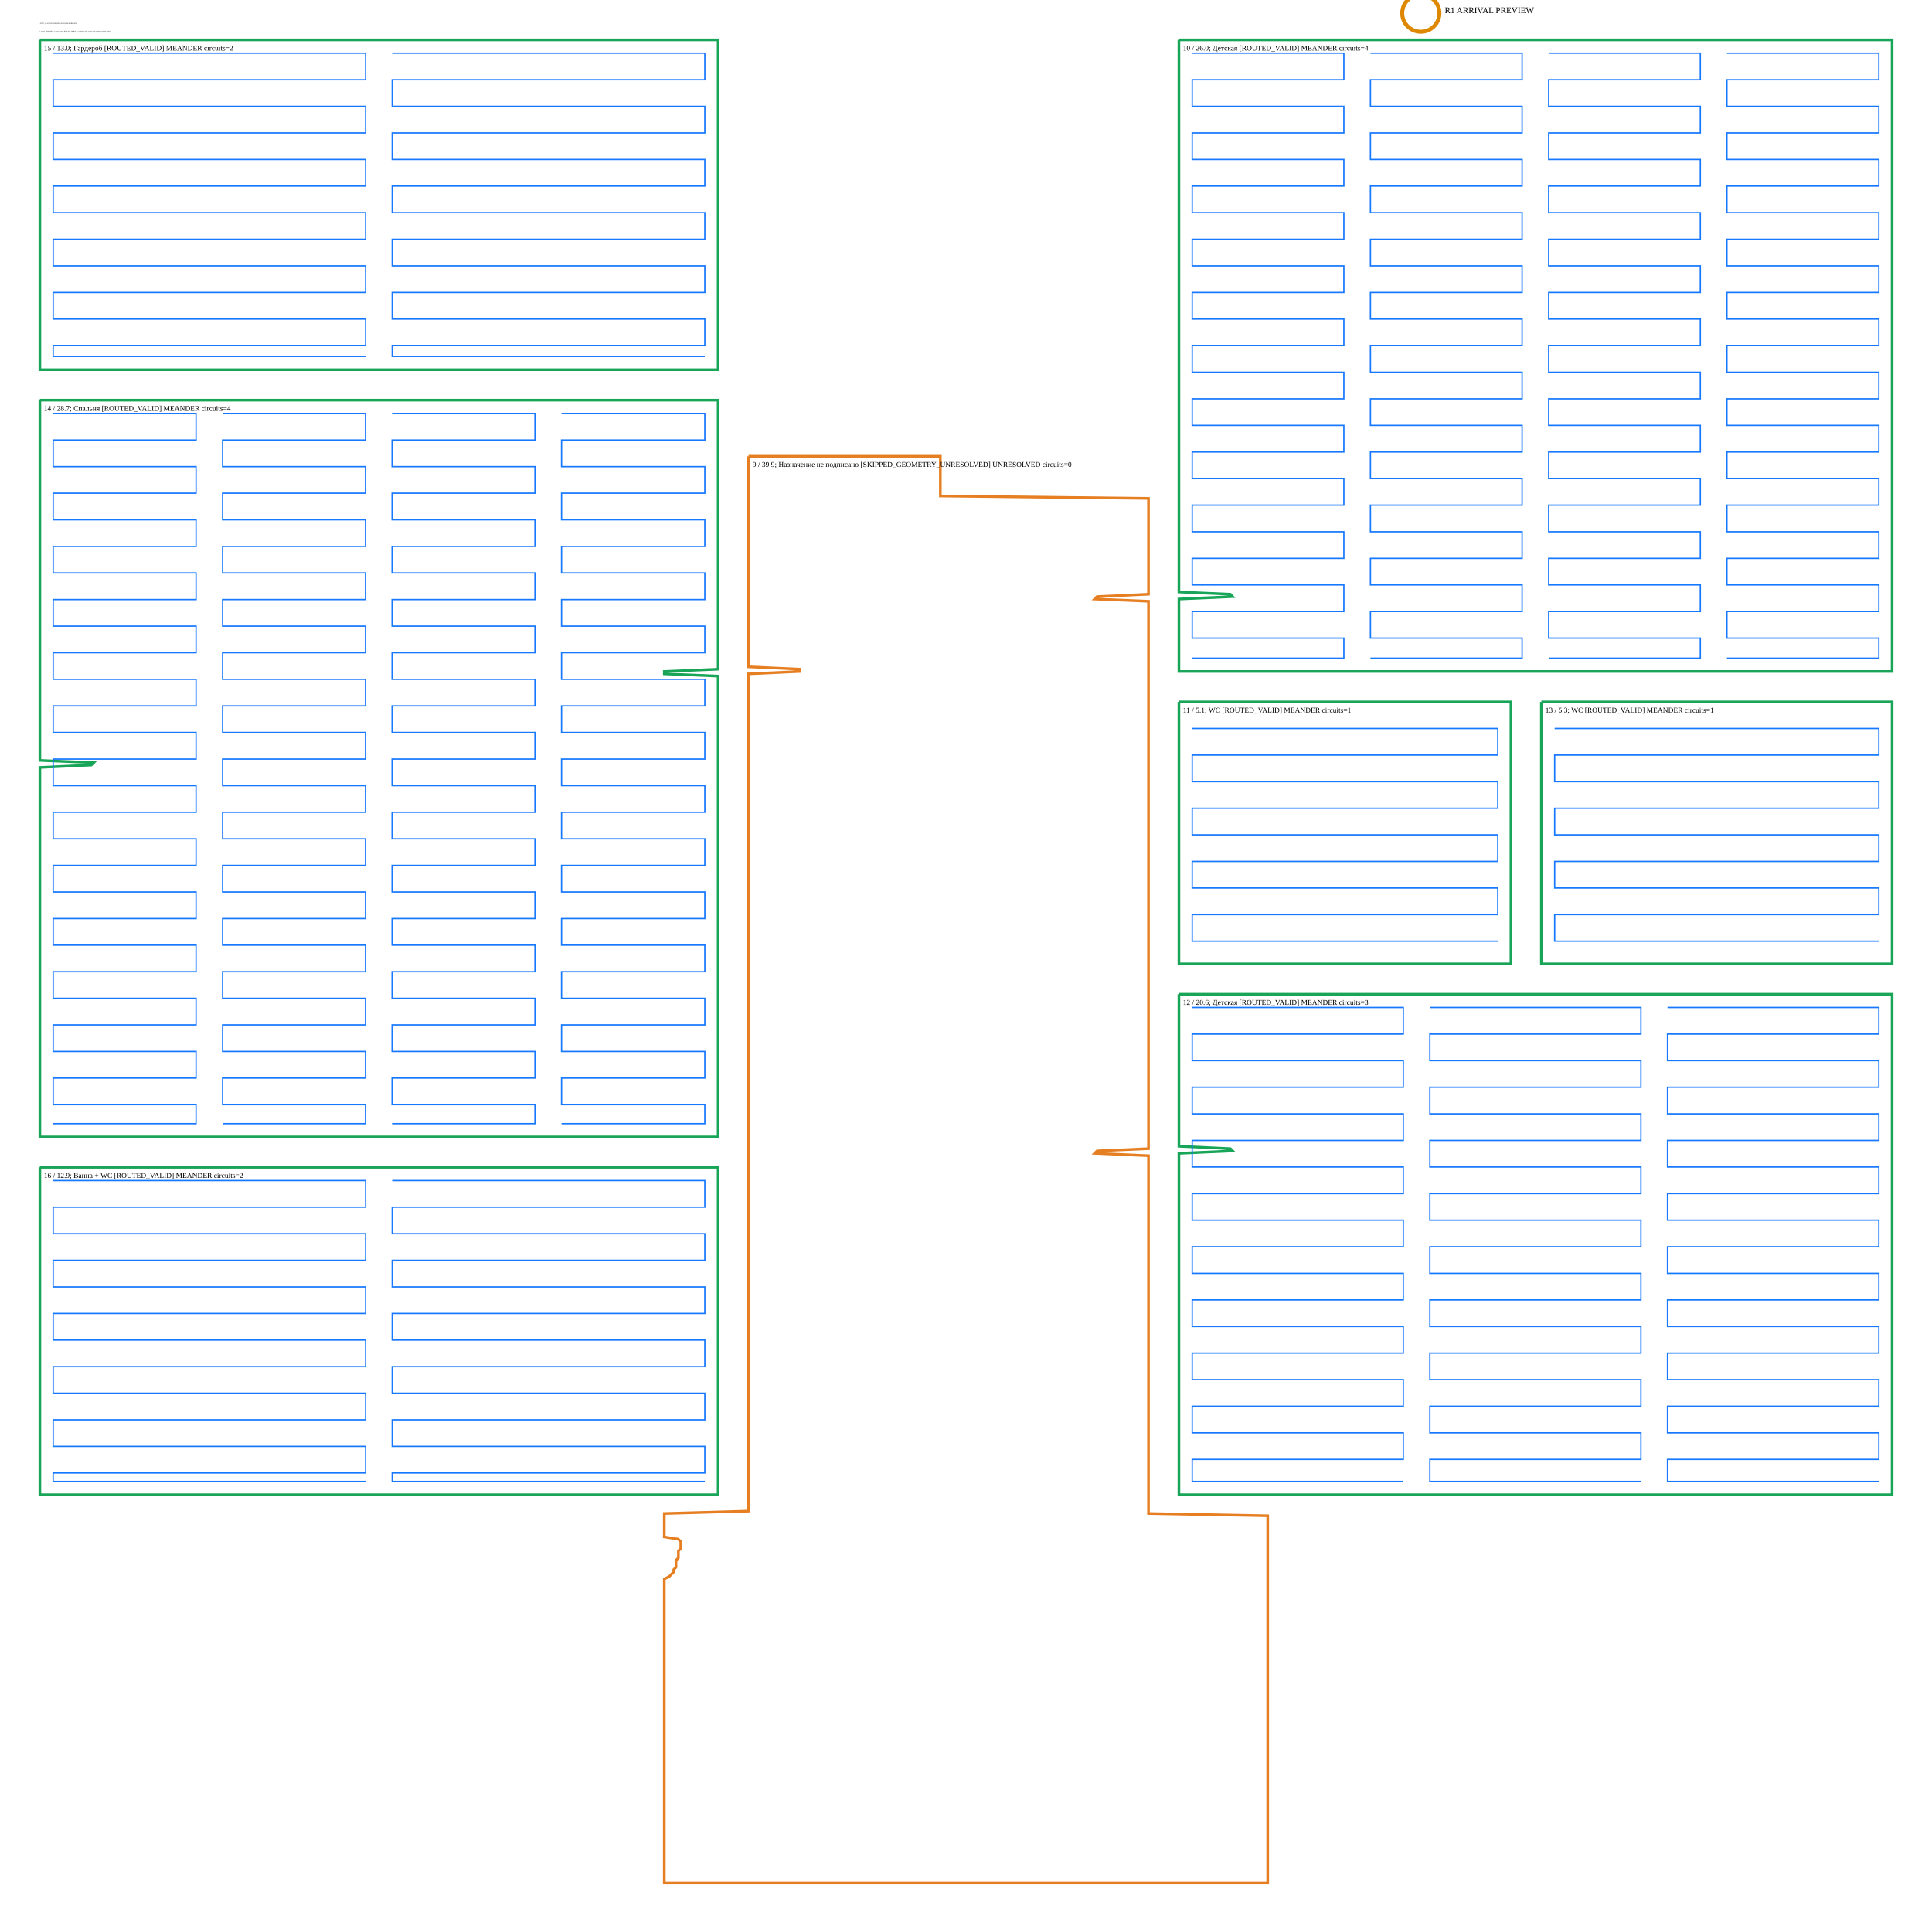
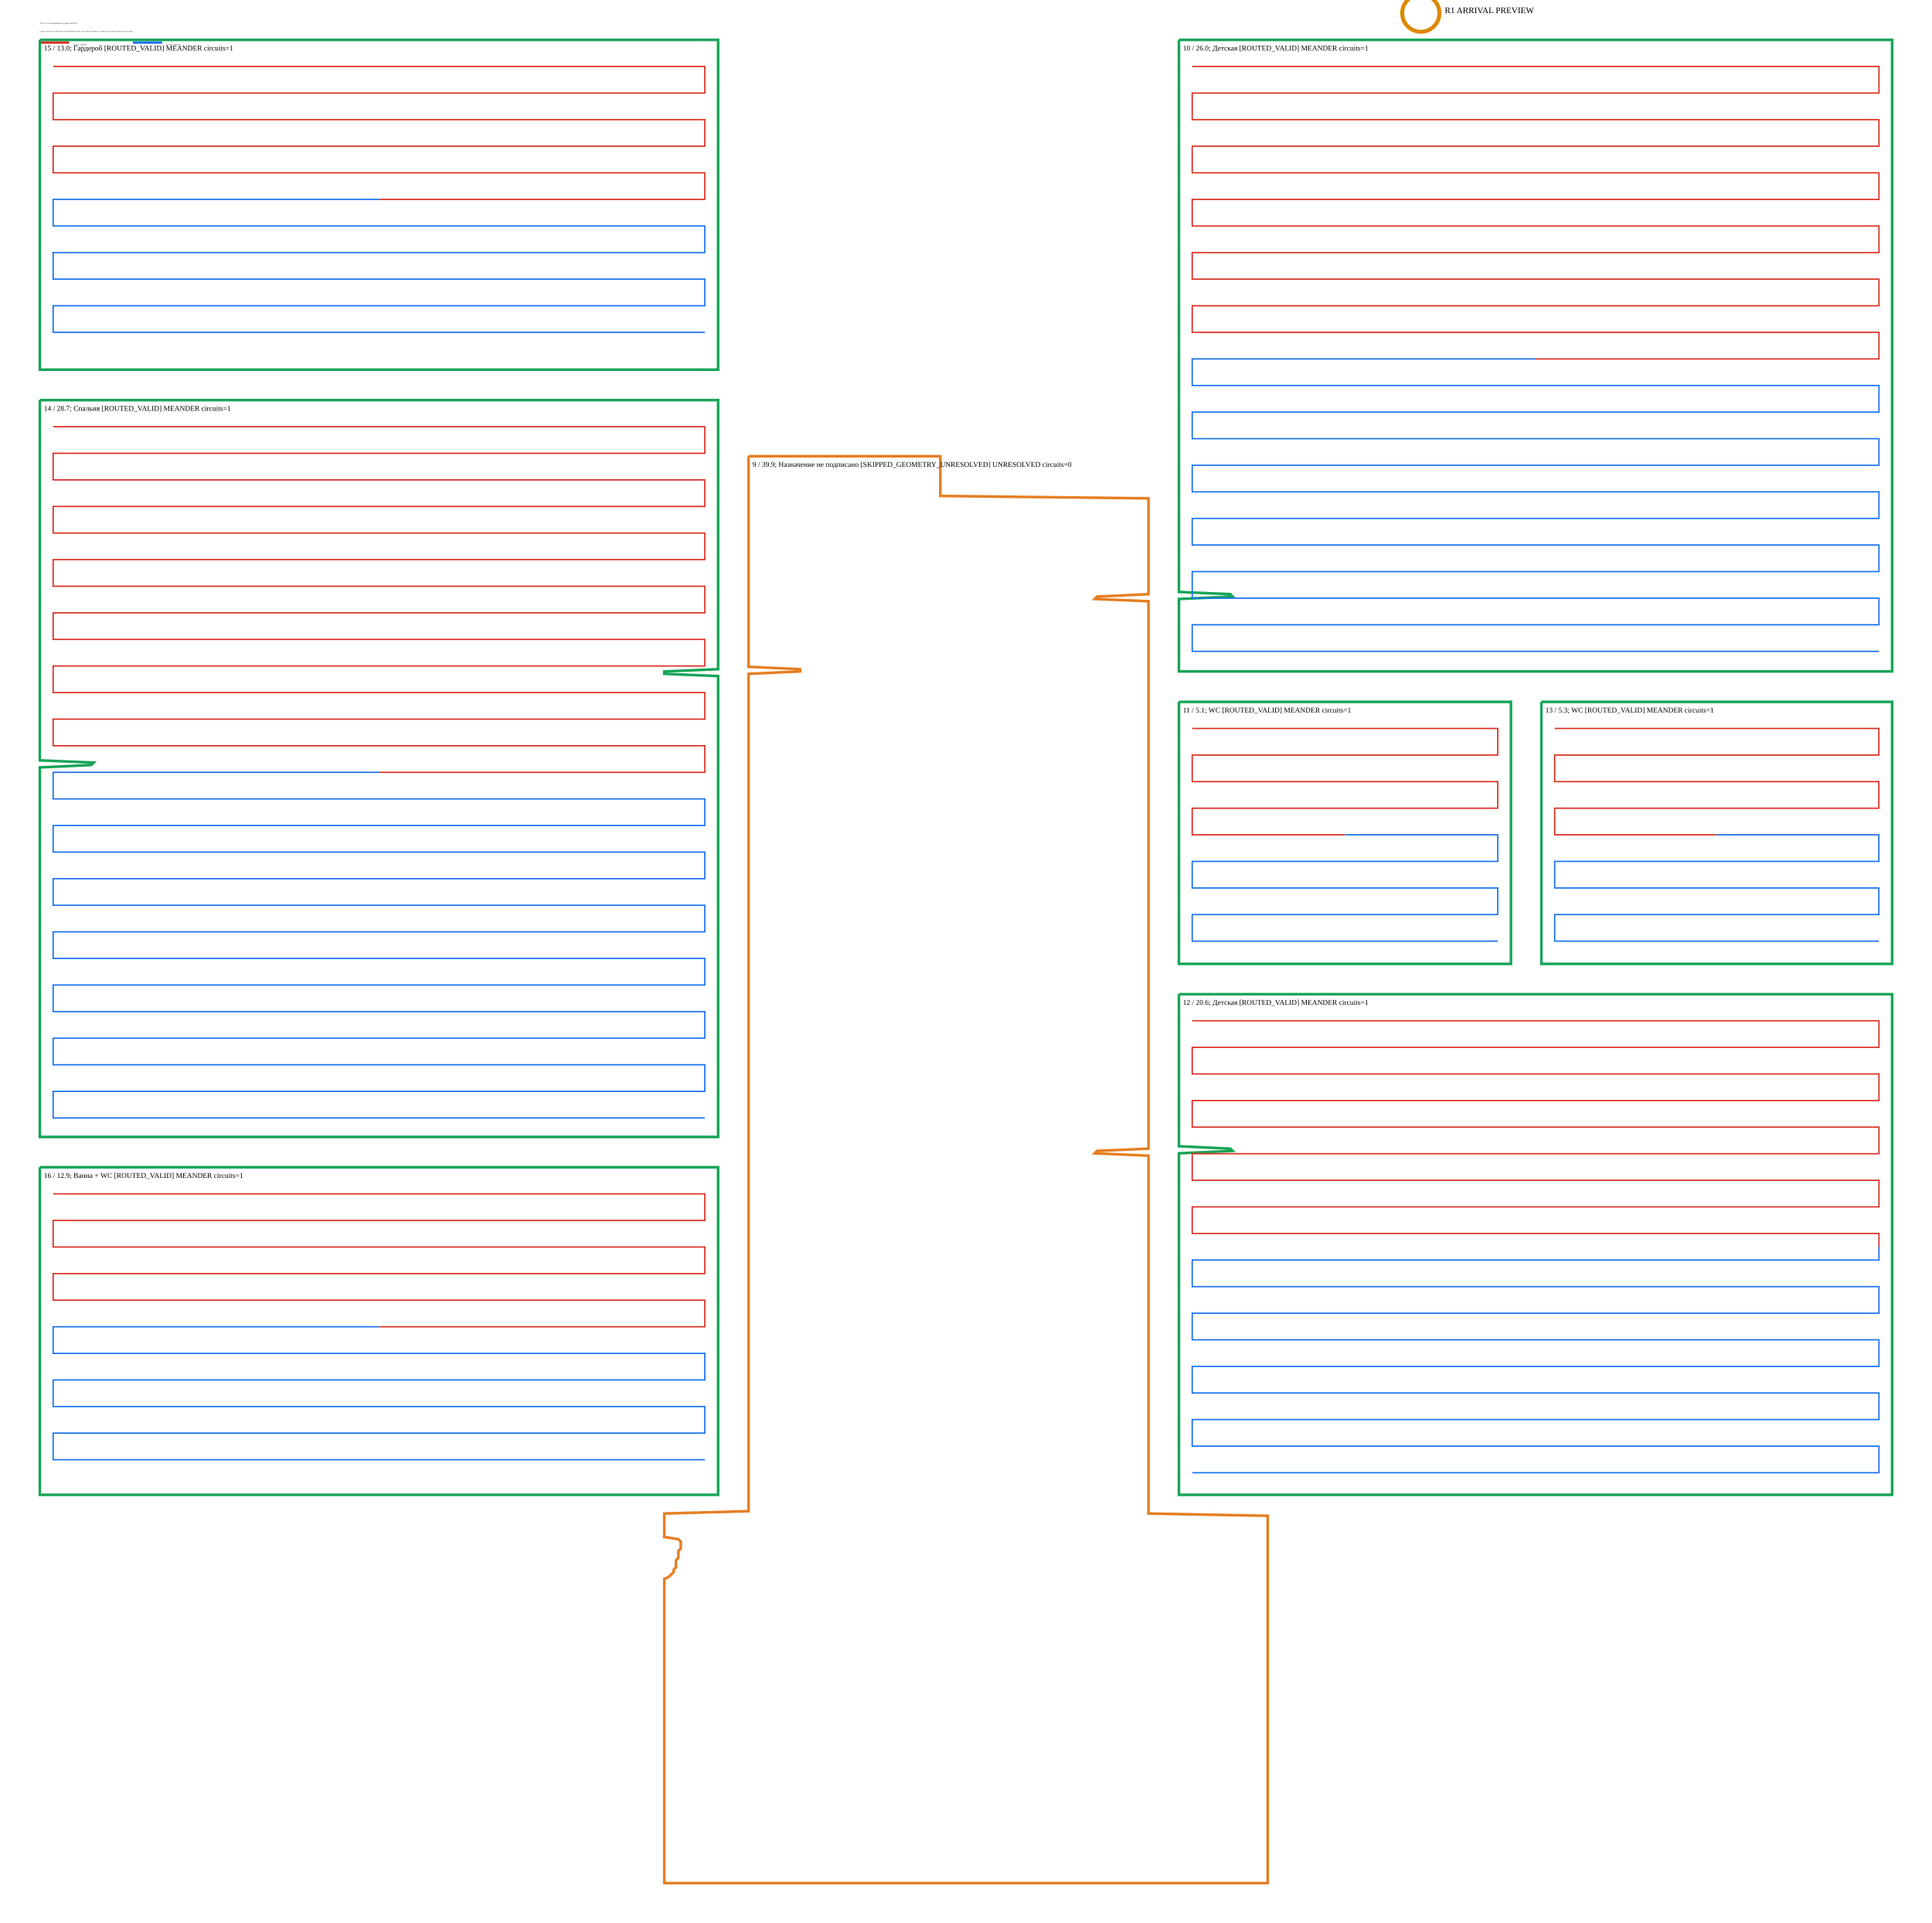
<svg xmlns="http://www.w3.org/2000/svg" viewBox="4310 5401 14536 14466">
  <text x="4610" y="5581">ATTIC_PLAN ENGINEERING-PLAUSIBLE PREVIEW</text>
-   <text x="4610" y="5641">Legend: MEANDER = dense sweep; BIFILAR_SPIRAL = candidate only; transit and authority remain explicit</text>
+   <text x="4610" y="5641">Legend: SUPPLY = red; RETURN = blue; MEANDER = dense sweep; BIFILAR_SPIRAL = candidate only; transit and authority remain explicit</text>
+   <g data-layer="legend">
+     <line data-flow-role="supply" x1="4610" y1="5721" x2="4830" y2="5721" stroke="#d92d20" stroke-width="18" />
+     <text x="4860" y="5741">SUPPLY / ПОДАЧА</text>
+     <line data-flow-role="return" x1="5310" y1="5721" x2="5530" y2="5721" stroke="#1570ef" stroke-width="18" />
+     <text x="5560" y="5741">RETURN / ОБРАТКА</text>
+   </g>
  <path data-layer="room-boundary" data-room-id="ATTIC_PLAN:9776f1f2c9664133:ROOM" d="M 13180,5701 L 13180,9854 L 13567,9871 L 13584,9889 L 13180,9907 L 13180,10452 L 18546,10452 L 18546,5701 L 13180,5701" fill="none" stroke="#18a558" stroke-width="20" />
-   <path data-layer="coverage-route" data-room-id="ATTIC_PLAN:9776f1f2c9664133:ROOM" data-circuit-id="ATTIC_PLAN:9776f1f2c9664133:ROOM/circuit-1" d="M 13280,5801 L 14421,5801 L 14421,5801 L 14421,6001 L 13280,6001 L 13280,6001 L 13280,6201 L 14421,6201 L 14421,6201 L 14421,6401 L 13280,6401 L 13280,6401 L 13280,6601 L 14421,6601 L 14421,6601 L 14421,6801 L 13280,6801 L 13280,6801 L 13280,7001 L 14421,7001 L 14421,7001 L 14421,7201 L 13280,7201 L 13280,7201 L 13280,7401 L 14421,7401 L 14421,7401 L 14421,7601 L 13280,7601 L 13280,7601 L 13280,7801 L 14421,7801 L 14421,7801 L 14421,8001 L 13280,8001 L 13280,8001 L 13280,8201 L 14421,8201 L 14421,8201 L 14421,8401 L 13280,8401 L 13280,8401 L 13280,8601 L 14421,8601 L 14421,8601 L 14421,8801 L 13280,8801 L 13280,8801 L 13280,9001 L 14421,9001 L 14421,9001 L 14421,9201 L 13280,9201 L 13280,9201 L 13280,9401 L 14421,9401 L 14421,9401 L 14421,9601 L 13280,9601 L 13280,9601 L 13280,9801 L 14421,9801 L 14421,9801 L 14421,10001 L 13280,10001 L 13280,10001 L 13280,10201 L 14421,10201 L 14421,10201 L 14421,10352 L 13280,10352" fill="none" stroke="#1677ff" stroke-width="10" />
-   <path data-layer="coverage-route" data-room-id="ATTIC_PLAN:9776f1f2c9664133:ROOM" data-circuit-id="ATTIC_PLAN:9776f1f2c9664133:ROOM/circuit-2" d="M 14621,5801 L 15762,5801 L 15762,5801 L 15762,6001 L 14621,6001 L 14621,6001 L 14621,6201 L 15762,6201 L 15762,6201 L 15762,6401 L 14621,6401 L 14621,6401 L 14621,6601 L 15762,6601 L 15762,6601 L 15762,6801 L 14621,6801 L 14621,6801 L 14621,7001 L 15762,7001 L 15762,7001 L 15762,7201 L 14621,7201 L 14621,7201 L 14621,7401 L 15762,7401 L 15762,7401 L 15762,7601 L 14621,7601 L 14621,7601 L 14621,7801 L 15762,7801 L 15762,7801 L 15762,8001 L 14621,8001 L 14621,8001 L 14621,8201 L 15762,8201 L 15762,8201 L 15762,8401 L 14621,8401 L 14621,8401 L 14621,8601 L 15762,8601 L 15762,8601 L 15762,8801 L 14621,8801 L 14621,8801 L 14621,9001 L 15762,9001 L 15762,9001 L 15762,9201 L 14621,9201 L 14621,9201 L 14621,9401 L 15762,9401 L 15762,9401 L 15762,9601 L 14621,9601 L 14621,9601 L 14621,9801 L 15762,9801 L 15762,9801 L 15762,10001 L 14621,10001 L 14621,10001 L 14621,10201 L 15762,10201 L 15762,10201 L 15762,10352 L 14621,10352" fill="none" stroke="#1677ff" stroke-width="10" />
-   <path data-layer="coverage-route" data-room-id="ATTIC_PLAN:9776f1f2c9664133:ROOM" data-circuit-id="ATTIC_PLAN:9776f1f2c9664133:ROOM/circuit-3" d="M 15962,5801 L 17103,5801 L 17103,5801 L 17103,6001 L 15962,6001 L 15962,6001 L 15962,6201 L 17103,6201 L 17103,6201 L 17103,6401 L 15962,6401 L 15962,6401 L 15962,6601 L 17103,6601 L 17103,6601 L 17103,6801 L 15962,6801 L 15962,6801 L 15962,7001 L 17103,7001 L 17103,7001 L 17103,7201 L 15962,7201 L 15962,7201 L 15962,7401 L 17103,7401 L 17103,7401 L 17103,7601 L 15962,7601 L 15962,7601 L 15962,7801 L 17103,7801 L 17103,7801 L 17103,8001 L 15962,8001 L 15962,8001 L 15962,8201 L 17103,8201 L 17103,8201 L 17103,8401 L 15962,8401 L 15962,8401 L 15962,8601 L 17103,8601 L 17103,8601 L 17103,8801 L 15962,8801 L 15962,8801 L 15962,9001 L 17103,9001 L 17103,9001 L 17103,9201 L 15962,9201 L 15962,9201 L 15962,9401 L 17103,9401 L 17103,9401 L 17103,9601 L 15962,9601 L 15962,9601 L 15962,9801 L 17103,9801 L 17103,9801 L 17103,10001 L 15962,10001 L 15962,10001 L 15962,10201 L 17103,10201 L 17103,10201 L 17103,10352 L 15962,10352" fill="none" stroke="#1677ff" stroke-width="10" />
-   <path data-layer="coverage-route" data-room-id="ATTIC_PLAN:9776f1f2c9664133:ROOM" data-circuit-id="ATTIC_PLAN:9776f1f2c9664133:ROOM/circuit-4" d="M 17303,5801 L 18446,5801 L 18446,5801 L 18446,6001 L 17303,6001 L 17303,6001 L 17303,6201 L 18446,6201 L 18446,6201 L 18446,6401 L 17303,6401 L 17303,6401 L 17303,6601 L 18446,6601 L 18446,6601 L 18446,6801 L 17303,6801 L 17303,6801 L 17303,7001 L 18446,7001 L 18446,7001 L 18446,7201 L 17303,7201 L 17303,7201 L 17303,7401 L 18446,7401 L 18446,7401 L 18446,7601 L 17303,7601 L 17303,7601 L 17303,7801 L 18446,7801 L 18446,7801 L 18446,8001 L 17303,8001 L 17303,8001 L 17303,8201 L 18446,8201 L 18446,8201 L 18446,8401 L 17303,8401 L 17303,8401 L 17303,8601 L 18446,8601 L 18446,8601 L 18446,8801 L 17303,8801 L 17303,8801 L 17303,9001 L 18446,9001 L 18446,9001 L 18446,9201 L 17303,9201 L 17303,9201 L 17303,9401 L 18446,9401 L 18446,9401 L 18446,9601 L 17303,9601 L 17303,9601 L 17303,9801 L 18446,9801 L 18446,9801 L 18446,10001 L 17303,10001 L 17303,10001 L 17303,10201 L 18446,10201 L 18446,10201 L 18446,10352 L 17303,10352" fill="none" stroke="#1677ff" stroke-width="10" />
-   <text x="13210" y="5781" font-size="55">10 / 26.0; Детская [ROUTED_VALID] MEANDER circuits=4</text>
+   <path data-layer="coverage-route" data-flow-role="supply" data-room-id="ATTIC_PLAN:9776f1f2c9664133:ROOM" data-circuit-id="ATTIC_PLAN:9776f1f2c9664133:ROOM/circuit-1" d="M 13280,5901 L 18447,5901 L 18447,6101 L 13280,6101 L 13280,6301 L 18447,6301 L 18447,6501 L 13280,6501 L 13280,6701 L 18447,6701 L 18447,6901 L 13280,6901 L 13280,7101 L 18447,7101 L 18447,7301 L 13280,7301 L 13280,7501 L 18447,7501 L 18447,7701 L 13280,7701 L 13280,7901 L 18447,7901 L 18447,8101 L 15864,8101" fill="none" stroke="#d92d20" stroke-width="10" />
+   <path data-layer="coverage-route" data-flow-role="return" data-room-id="ATTIC_PLAN:9776f1f2c9664133:ROOM" data-circuit-id="ATTIC_PLAN:9776f1f2c9664133:ROOM/circuit-1" d="M 15864,8101 L 13280,8101 L 13280,8301 L 18447,8301 L 18447,8501 L 13280,8501 L 13280,8701 L 18447,8701 L 18447,8901 L 13280,8901 L 13280,9101 L 18447,9101 L 18447,9301 L 13280,9301 L 13280,9501 L 18447,9501 L 18447,9701 L 13280,9701 L 13280,9901 L 18447,9901 L 18447,10101 L 13280,10101 L 13280,10301 L 18447,10301" fill="none" stroke="#1570ef" stroke-width="10" />
+   <text x="13210" y="5781" font-size="55">10 / 26.0; Детская [ROUTED_VALID] MEANDER circuits=1</text>
  <path data-layer="room-boundary" data-room-id="ATTIC_PLAN:c4f6e730556e69f2:ROOM" d="M 13180,10681 L 13180,12652 L 15678,12652 L 15678,10681 L 13180,10681" fill="none" stroke="#18a558" stroke-width="20" />
-   <path data-layer="coverage-route" data-room-id="ATTIC_PLAN:c4f6e730556e69f2:ROOM" data-circuit-id="ATTIC_PLAN:c4f6e730556e69f2:ROOM/circuit-1" d="M 13280,10881 L 15579,10881 L 15579,11081 L 13280,11081 L 13280,11281 L 15579,11281 L 15579,11481 L 13280,11481 L 13280,11681 L 15579,11681 L 15579,11881 L 13280,11881 L 13280,12081 L 15579,12081 L 15579,12281 L 13280,12281 L 13280,12481 L 15579,12481" fill="none" stroke="#1677ff" stroke-width="10" />
+   <path data-layer="coverage-route" data-flow-role="supply" data-room-id="ATTIC_PLAN:c4f6e730556e69f2:ROOM" data-circuit-id="ATTIC_PLAN:c4f6e730556e69f2:ROOM/circuit-1" d="M 13280,10881 L 15579,10881 L 15579,11081 L 13280,11081 L 13280,11281 L 15579,11281 L 15579,11481 L 13280,11481 L 13280,11681 L 14430,11681" fill="none" stroke="#d92d20" stroke-width="10" />
+   <path data-layer="coverage-route" data-flow-role="return" data-room-id="ATTIC_PLAN:c4f6e730556e69f2:ROOM" data-circuit-id="ATTIC_PLAN:c4f6e730556e69f2:ROOM/circuit-1" d="M 14430,11681 L 15579,11681 L 15579,11881 L 13280,11881 L 13280,12081 L 15579,12081 L 15579,12281 L 13280,12281 L 13280,12481 L 15579,12481" fill="none" stroke="#1570ef" stroke-width="10" />
  <text x="13210" y="10761" font-size="55">11 / 5.1; WC [ROUTED_VALID] MEANDER circuits=1</text>
  <path data-layer="room-boundary" data-room-id="ATTIC_PLAN:3d760ac099594432:ROOM" d="M 13180,12880 L 13180,14024 L 13567,14042 L 13584,14059 L 13180,14077 L 13180,16646 L 18546,16646 L 18546,12880 L 13180,12880" fill="none" stroke="#18a558" stroke-width="20" />
-   <path data-layer="coverage-route" data-room-id="ATTIC_PLAN:3d760ac099594432:ROOM" data-circuit-id="ATTIC_PLAN:3d760ac099594432:ROOM/circuit-1" d="M 13280,12980 L 14868,12980 L 14868,12980 L 14868,13180 L 13280,13180 L 13280,13180 L 13280,13380 L 14868,13380 L 14868,13380 L 14868,13580 L 13280,13580 L 13280,13580 L 13280,13780 L 14868,13780 L 14868,13780 L 14868,13980 L 13280,13980 L 13280,13980 L 13280,14180 L 14868,14180 L 14868,14180 L 14868,14380 L 13280,14380 L 13280,14380 L 13280,14580 L 14868,14580 L 14868,14580 L 14868,14780 L 13280,14780 L 13280,14780 L 13280,14980 L 14868,14980 L 14868,14980 L 14868,15180 L 13280,15180 L 13280,15180 L 13280,15380 L 14868,15380 L 14868,15380 L 14868,15580 L 13280,15580 L 13280,15580 L 13280,15780 L 14868,15780 L 14868,15780 L 14868,15980 L 13280,15980 L 13280,15980 L 13280,16180 L 14868,16180 L 14868,16180 L 14868,16380 L 13280,16380 L 13280,16380 L 13280,16546 L 14868,16546" fill="none" stroke="#1677ff" stroke-width="10" />
-   <path data-layer="coverage-route" data-room-id="ATTIC_PLAN:3d760ac099594432:ROOM" data-circuit-id="ATTIC_PLAN:3d760ac099594432:ROOM/circuit-2" d="M 15068,12980 L 16656,12980 L 16656,12980 L 16656,13180 L 15068,13180 L 15068,13180 L 15068,13380 L 16656,13380 L 16656,13380 L 16656,13580 L 15068,13580 L 15068,13580 L 15068,13780 L 16656,13780 L 16656,13780 L 16656,13980 L 15068,13980 L 15068,13980 L 15068,14180 L 16656,14180 L 16656,14180 L 16656,14380 L 15068,14380 L 15068,14380 L 15068,14580 L 16656,14580 L 16656,14580 L 16656,14780 L 15068,14780 L 15068,14780 L 15068,14980 L 16656,14980 L 16656,14980 L 16656,15180 L 15068,15180 L 15068,15180 L 15068,15380 L 16656,15380 L 16656,15380 L 16656,15580 L 15068,15580 L 15068,15580 L 15068,15780 L 16656,15780 L 16656,15780 L 16656,15980 L 15068,15980 L 15068,15980 L 15068,16180 L 16656,16180 L 16656,16180 L 16656,16380 L 15068,16380 L 15068,16380 L 15068,16546 L 16656,16546" fill="none" stroke="#1677ff" stroke-width="10" />
-   <path data-layer="coverage-route" data-room-id="ATTIC_PLAN:3d760ac099594432:ROOM" data-circuit-id="ATTIC_PLAN:3d760ac099594432:ROOM/circuit-3" d="M 16856,12980 L 18446,12980 L 18446,12980 L 18446,13180 L 16856,13180 L 16856,13180 L 16856,13380 L 18446,13380 L 18446,13380 L 18446,13580 L 16856,13580 L 16856,13580 L 16856,13780 L 18446,13780 L 18446,13780 L 18446,13980 L 16856,13980 L 16856,13980 L 16856,14180 L 18446,14180 L 18446,14180 L 18446,14380 L 16856,14380 L 16856,14380 L 16856,14580 L 18446,14580 L 18446,14580 L 18446,14780 L 16856,14780 L 16856,14780 L 16856,14980 L 18446,14980 L 18446,14980 L 18446,15180 L 16856,15180 L 16856,15180 L 16856,15380 L 18446,15380 L 18446,15380 L 18446,15580 L 16856,15580 L 16856,15580 L 16856,15780 L 18446,15780 L 18446,15780 L 18446,15980 L 16856,15980 L 16856,15980 L 16856,16180 L 18446,16180 L 18446,16180 L 18446,16380 L 16856,16380 L 16856,16380 L 16856,16546 L 18446,16546" fill="none" stroke="#1677ff" stroke-width="10" />
-   <text x="13210" y="12960" font-size="55">12 / 20.6; Детская [ROUTED_VALID] MEANDER circuits=3</text>
+   <path data-layer="coverage-route" data-flow-role="supply" data-room-id="ATTIC_PLAN:3d760ac099594432:ROOM" data-circuit-id="ATTIC_PLAN:3d760ac099594432:ROOM/circuit-1" d="M 13280,13080 L 18447,13080 L 18447,13280 L 13280,13280 L 13280,13480 L 18447,13480 L 18447,13680 L 13280,13680 L 13280,13880 L 18447,13880 L 18447,14080 L 13280,14080 L 13280,14280 L 18447,14280 L 18447,14480 L 13280,14480 L 13280,14680 L 18447,14680 L 18447,14780" fill="none" stroke="#d92d20" stroke-width="10" />
+   <path data-layer="coverage-route" data-flow-role="return" data-room-id="ATTIC_PLAN:3d760ac099594432:ROOM" data-circuit-id="ATTIC_PLAN:3d760ac099594432:ROOM/circuit-1" d="M 18447,14780 L 18447,14880 L 13280,14880 L 13280,15080 L 18447,15080 L 18447,15280 L 13280,15280 L 13280,15480 L 18447,15480 L 18447,15680 L 13280,15680 L 13280,15880 L 18447,15880 L 18447,16080 L 13280,16080 L 13280,16280 L 18447,16280 L 18447,16480 L 13280,16480" fill="none" stroke="#1570ef" stroke-width="10" />
+   <text x="13210" y="12960" font-size="55">12 / 20.6; Детская [ROUTED_VALID] MEANDER circuits=1</text>
  <path data-layer="room-boundary" data-room-id="ATTIC_PLAN:9386d71e1d28f2ee:ROOM" d="M 15907,10681 L 15907,12652 L 18546,12652 L 18546,10681 L 15907,10681" fill="none" stroke="#18a558" stroke-width="20" />
-   <path data-layer="coverage-route" data-room-id="ATTIC_PLAN:9386d71e1d28f2ee:ROOM" data-circuit-id="ATTIC_PLAN:9386d71e1d28f2ee:ROOM/circuit-1" d="M 16007,10881 L 18446,10881 L 18446,11081 L 16007,11081 L 16007,11281 L 18446,11281 L 18446,11481 L 16007,11481 L 16007,11681 L 18446,11681 L 18446,11881 L 16007,11881 L 16007,12081 L 18446,12081 L 18446,12281 L 16007,12281 L 16007,12481 L 18446,12481" fill="none" stroke="#1677ff" stroke-width="10" />
+   <path data-layer="coverage-route" data-flow-role="supply" data-room-id="ATTIC_PLAN:9386d71e1d28f2ee:ROOM" data-circuit-id="ATTIC_PLAN:9386d71e1d28f2ee:ROOM/circuit-1" d="M 16007,10881 L 18446,10881 L 18446,11081 L 16007,11081 L 16007,11281 L 18446,11281 L 18446,11481 L 16007,11481 L 16007,11681 L 17226,11681" fill="none" stroke="#d92d20" stroke-width="10" />
+   <path data-layer="coverage-route" data-flow-role="return" data-room-id="ATTIC_PLAN:9386d71e1d28f2ee:ROOM" data-circuit-id="ATTIC_PLAN:9386d71e1d28f2ee:ROOM/circuit-1" d="M 17226,11681 L 18446,11681 L 18446,11881 L 16007,11881 L 16007,12081 L 18446,12081 L 18446,12281 L 16007,12281 L 16007,12481 L 18446,12481" fill="none" stroke="#1570ef" stroke-width="10" />
  <text x="15937" y="10761" font-size="55">13 / 5.3; WC [ROUTED_VALID] MEANDER circuits=1</text>
  <path data-layer="room-boundary" data-room-id="ATTIC_PLAN:ea7ed4904468a1da:ROOM" d="M 4610,8411 L 4610,11121 L 5015,11138 L 4997,11156 L 4610,11174 L 4610,13954 L 9713,13954 L 9713,10487 L 9308,10470 L 9308,10452 L 9713,10435 L 9713,8411 L 4610,8411" fill="none" stroke="#18a558" stroke-width="20" />
-   <path data-layer="coverage-route" data-room-id="ATTIC_PLAN:ea7ed4904468a1da:ROOM" data-circuit-id="ATTIC_PLAN:ea7ed4904468a1da:ROOM/circuit-1" d="M 4710,8511 L 5785,8511 L 5785,8511 L 5785,8711 L 4710,8711 L 4710,8711 L 4710,8911 L 5785,8911 L 5785,8911 L 5785,9111 L 4710,9111 L 4710,9111 L 4710,9311 L 5785,9311 L 5785,9311 L 5785,9511 L 4710,9511 L 4710,9511 L 4710,9711 L 5785,9711 L 5785,9711 L 5785,9911 L 4710,9911 L 4710,9911 L 4710,10111 L 5785,10111 L 5785,10111 L 5785,10311 L 4710,10311 L 4710,10311 L 4710,10511 L 5785,10511 L 5785,10511 L 5785,10711 L 4710,10711 L 4710,10711 L 4710,10911 L 5785,10911 L 5785,10911 L 5785,11111 L 4710,11111 L 4710,11111 L 4710,11311 L 5785,11311 L 5785,11311 L 5785,11511 L 4710,11511 L 4710,11511 L 4710,11711 L 5785,11711 L 5785,11711 L 5785,11911 L 4710,11911 L 4710,11911 L 4710,12111 L 5785,12111 L 5785,12111 L 5785,12311 L 4710,12311 L 4710,12311 L 4710,12511 L 5785,12511 L 5785,12511 L 5785,12711 L 4710,12711 L 4710,12711 L 4710,12911 L 5785,12911 L 5785,12911 L 5785,13111 L 4710,13111 L 4710,13111 L 4710,13311 L 5785,13311 L 5785,13311 L 5785,13511 L 4710,13511 L 4710,13511 L 4710,13711 L 5785,13711 L 5785,13711 L 5785,13854 L 4710,13854" fill="none" stroke="#1677ff" stroke-width="10" />
-   <path data-layer="coverage-route" data-room-id="ATTIC_PLAN:ea7ed4904468a1da:ROOM" data-circuit-id="ATTIC_PLAN:ea7ed4904468a1da:ROOM/circuit-2" d="M 5985,8511 L 7060,8511 L 7060,8511 L 7060,8711 L 5985,8711 L 5985,8711 L 5985,8911 L 7060,8911 L 7060,8911 L 7060,9111 L 5985,9111 L 5985,9111 L 5985,9311 L 7060,9311 L 7060,9311 L 7060,9511 L 5985,9511 L 5985,9511 L 5985,9711 L 7060,9711 L 7060,9711 L 7060,9911 L 5985,9911 L 5985,9911 L 5985,10111 L 7060,10111 L 7060,10111 L 7060,10311 L 5985,10311 L 5985,10311 L 5985,10511 L 7060,10511 L 7060,10511 L 7060,10711 L 5985,10711 L 5985,10711 L 5985,10911 L 7060,10911 L 7060,10911 L 7060,11111 L 5985,11111 L 5985,11111 L 5985,11311 L 7060,11311 L 7060,11311 L 7060,11511 L 5985,11511 L 5985,11511 L 5985,11711 L 7060,11711 L 7060,11711 L 7060,11911 L 5985,11911 L 5985,11911 L 5985,12111 L 7060,12111 L 7060,12111 L 7060,12311 L 5985,12311 L 5985,12311 L 5985,12511 L 7060,12511 L 7060,12511 L 7060,12711 L 5985,12711 L 5985,12711 L 5985,12911 L 7060,12911 L 7060,12911 L 7060,13111 L 5985,13111 L 5985,13111 L 5985,13311 L 7060,13311 L 7060,13311 L 7060,13511 L 5985,13511 L 5985,13511 L 5985,13711 L 7060,13711 L 7060,13711 L 7060,13854 L 5985,13854" fill="none" stroke="#1677ff" stroke-width="10" />
-   <path data-layer="coverage-route" data-room-id="ATTIC_PLAN:ea7ed4904468a1da:ROOM" data-circuit-id="ATTIC_PLAN:ea7ed4904468a1da:ROOM/circuit-3" d="M 7260,8511 L 8335,8511 L 8335,8511 L 8335,8711 L 7260,8711 L 7260,8711 L 7260,8911 L 8335,8911 L 8335,8911 L 8335,9111 L 7260,9111 L 7260,9111 L 7260,9311 L 8335,9311 L 8335,9311 L 8335,9511 L 7260,9511 L 7260,9511 L 7260,9711 L 8335,9711 L 8335,9711 L 8335,9911 L 7260,9911 L 7260,9911 L 7260,10111 L 8335,10111 L 8335,10111 L 8335,10311 L 7260,10311 L 7260,10311 L 7260,10511 L 8335,10511 L 8335,10511 L 8335,10711 L 7260,10711 L 7260,10711 L 7260,10911 L 8335,10911 L 8335,10911 L 8335,11111 L 7260,11111 L 7260,11111 L 7260,11311 L 8335,11311 L 8335,11311 L 8335,11511 L 7260,11511 L 7260,11511 L 7260,11711 L 8335,11711 L 8335,11711 L 8335,11911 L 7260,11911 L 7260,11911 L 7260,12111 L 8335,12111 L 8335,12111 L 8335,12311 L 7260,12311 L 7260,12311 L 7260,12511 L 8335,12511 L 8335,12511 L 8335,12711 L 7260,12711 L 7260,12711 L 7260,12911 L 8335,12911 L 8335,12911 L 8335,13111 L 7260,13111 L 7260,13111 L 7260,13311 L 8335,13311 L 8335,13311 L 8335,13511 L 7260,13511 L 7260,13511 L 7260,13711 L 8335,13711 L 8335,13711 L 8335,13854 L 7260,13854" fill="none" stroke="#1677ff" stroke-width="10" />
-   <path data-layer="coverage-route" data-room-id="ATTIC_PLAN:ea7ed4904468a1da:ROOM" data-circuit-id="ATTIC_PLAN:ea7ed4904468a1da:ROOM/circuit-4" d="M 8535,8511 L 9613,8511 L 9613,8511 L 9613,8711 L 8535,8711 L 8535,8711 L 8535,8911 L 9613,8911 L 9613,8911 L 9613,9111 L 8535,9111 L 8535,9111 L 8535,9311 L 9613,9311 L 9613,9311 L 9613,9511 L 8535,9511 L 8535,9511 L 8535,9711 L 9613,9711 L 9613,9711 L 9613,9911 L 8535,9911 L 8535,9911 L 8535,10111 L 9613,10111 L 9613,10111 L 9613,10311 L 8535,10311 L 8535,10311 L 8535,10511 L 9613,10511 L 9613,10511 L 9613,10711 L 8535,10711 L 8535,10711 L 8535,10911 L 9613,10911 L 9613,10911 L 9613,11111 L 8535,11111 L 8535,11111 L 8535,11311 L 9613,11311 L 9613,11311 L 9613,11511 L 8535,11511 L 8535,11511 L 8535,11711 L 9613,11711 L 9613,11711 L 9613,11911 L 8535,11911 L 8535,11911 L 8535,12111 L 9613,12111 L 9613,12111 L 9613,12311 L 8535,12311 L 8535,12311 L 8535,12511 L 9613,12511 L 9613,12511 L 9613,12711 L 8535,12711 L 8535,12711 L 8535,12911 L 9613,12911 L 9613,12911 L 9613,13111 L 8535,13111 L 8535,13111 L 8535,13311 L 9613,13311 L 9613,13311 L 9613,13511 L 8535,13511 L 8535,13511 L 8535,13711 L 9613,13711 L 9613,13711 L 9613,13854 L 8535,13854" fill="none" stroke="#1677ff" stroke-width="10" />
-   <text x="4640" y="8491" font-size="55">14 / 28.7; Спальня [ROUTED_VALID] MEANDER circuits=4</text>
+   <path data-layer="coverage-route" data-flow-role="supply" data-room-id="ATTIC_PLAN:ea7ed4904468a1da:ROOM" data-circuit-id="ATTIC_PLAN:ea7ed4904468a1da:ROOM/circuit-1" d="M 4710,8611 L 9613,8611 L 9613,8811 L 4710,8811 L 4710,9011 L 9613,9011 L 9613,9211 L 4710,9211 L 4710,9411 L 9613,9411 L 9613,9611 L 4710,9611 L 4710,9811 L 9613,9811 L 9613,10011 L 4710,10011 L 4710,10211 L 9613,10211 L 9613,10411 L 4710,10411 L 4710,10611 L 9613,10611 L 9613,10811 L 4710,10811 L 4710,11011 L 9613,11011 L 9613,11211 L 7162,11211" fill="none" stroke="#d92d20" stroke-width="10" />
+   <path data-layer="coverage-route" data-flow-role="return" data-room-id="ATTIC_PLAN:ea7ed4904468a1da:ROOM" data-circuit-id="ATTIC_PLAN:ea7ed4904468a1da:ROOM/circuit-1" d="M 7162,11211 L 4710,11211 L 4710,11411 L 9613,11411 L 9613,11611 L 4710,11611 L 4710,11811 L 9613,11811 L 9613,12011 L 4710,12011 L 4710,12211 L 9613,12211 L 9613,12411 L 4710,12411 L 4710,12611 L 9613,12611 L 9613,12811 L 4710,12811 L 4710,13011 L 9613,13011 L 9613,13211 L 4710,13211 L 4710,13411 L 9613,13411 L 9613,13611 L 4710,13611 L 4710,13811 L 9613,13811" fill="none" stroke="#1570ef" stroke-width="10" />
+   <text x="4640" y="8491" font-size="55">14 / 28.7; Спальня [ROUTED_VALID] MEANDER circuits=1</text>
  <path data-layer="room-boundary" data-room-id="ATTIC_PLAN:112c14729a5a9ee7:ROOM" d="M 4610,5701 L 4610,8182 L 9713,8182 L 9713,5701 L 4610,5701" fill="none" stroke="#18a558" stroke-width="20" />
-   <path data-layer="coverage-route" data-room-id="ATTIC_PLAN:112c14729a5a9ee7:ROOM" data-circuit-id="ATTIC_PLAN:112c14729a5a9ee7:ROOM/circuit-1" d="M 4710,5801 L 7061,5801 L 7061,5801 L 7061,6001 L 4710,6001 L 4710,6001 L 4710,6201 L 7061,6201 L 7061,6201 L 7061,6401 L 4710,6401 L 4710,6401 L 4710,6601 L 7061,6601 L 7061,6601 L 7061,6801 L 4710,6801 L 4710,6801 L 4710,7001 L 7061,7001 L 7061,7001 L 7061,7201 L 4710,7201 L 4710,7201 L 4710,7401 L 7061,7401 L 7061,7401 L 7061,7601 L 4710,7601 L 4710,7601 L 4710,7801 L 7061,7801 L 7061,7801 L 7061,8001 L 4710,8001 L 4710,8001 L 4710,8082 L 7061,8082" fill="none" stroke="#1677ff" stroke-width="10" />
-   <path data-layer="coverage-route" data-room-id="ATTIC_PLAN:112c14729a5a9ee7:ROOM" data-circuit-id="ATTIC_PLAN:112c14729a5a9ee7:ROOM/circuit-2" d="M 7261,5801 L 9613,5801 L 9613,5801 L 9613,6001 L 7261,6001 L 7261,6001 L 7261,6201 L 9613,6201 L 9613,6201 L 9613,6401 L 7261,6401 L 7261,6401 L 7261,6601 L 9613,6601 L 9613,6601 L 9613,6801 L 7261,6801 L 7261,6801 L 7261,7001 L 9613,7001 L 9613,7001 L 9613,7201 L 7261,7201 L 7261,7201 L 7261,7401 L 9613,7401 L 9613,7401 L 9613,7601 L 7261,7601 L 7261,7601 L 7261,7801 L 9613,7801 L 9613,7801 L 9613,8001 L 7261,8001 L 7261,8001 L 7261,8082 L 9613,8082" fill="none" stroke="#1677ff" stroke-width="10" />
-   <text x="4640" y="5781" font-size="55">15 / 13.0; Гардероб [ROUTED_VALID] MEANDER circuits=2</text>
+   <path data-layer="coverage-route" data-flow-role="supply" data-room-id="ATTIC_PLAN:112c14729a5a9ee7:ROOM" data-circuit-id="ATTIC_PLAN:112c14729a5a9ee7:ROOM/circuit-1" d="M 4710,5901 L 9613,5901 L 9613,6101 L 4710,6101 L 4710,6301 L 9613,6301 L 9613,6501 L 4710,6501 L 4710,6701 L 9613,6701 L 9613,6901 L 7162,6901" fill="none" stroke="#d92d20" stroke-width="10" />
+   <path data-layer="coverage-route" data-flow-role="return" data-room-id="ATTIC_PLAN:112c14729a5a9ee7:ROOM" data-circuit-id="ATTIC_PLAN:112c14729a5a9ee7:ROOM/circuit-1" d="M 7162,6901 L 4710,6901 L 4710,7101 L 9613,7101 L 9613,7301 L 4710,7301 L 4710,7501 L 9613,7501 L 9613,7701 L 4710,7701 L 4710,7901 L 9613,7901" fill="none" stroke="#1570ef" stroke-width="10" />
+   <text x="4640" y="5781" font-size="55">15 / 13.0; Гардероб [ROUTED_VALID] MEANDER circuits=1</text>
  <path data-layer="room-boundary" data-room-id="ATTIC_PLAN:49c65e3abf362d77:ROOM" d="M 4610,14182 L 4610,16646 L 9713,16646 L 9713,14182 L 4610,14182" fill="none" stroke="#18a558" stroke-width="20" />
-   <path data-layer="coverage-route" data-room-id="ATTIC_PLAN:49c65e3abf362d77:ROOM" data-circuit-id="ATTIC_PLAN:49c65e3abf362d77:ROOM/circuit-1" d="M 4710,14282 L 7061,14282 L 7061,14282 L 7061,14482 L 4710,14482 L 4710,14482 L 4710,14682 L 7061,14682 L 7061,14682 L 7061,14882 L 4710,14882 L 4710,14882 L 4710,15082 L 7061,15082 L 7061,15082 L 7061,15282 L 4710,15282 L 4710,15282 L 4710,15482 L 7061,15482 L 7061,15482 L 7061,15682 L 4710,15682 L 4710,15682 L 4710,15882 L 7061,15882 L 7061,15882 L 7061,16082 L 4710,16082 L 4710,16082 L 4710,16282 L 7061,16282 L 7061,16282 L 7061,16482 L 4710,16482 L 4710,16482 L 4710,16546 L 7061,16546" fill="none" stroke="#1677ff" stroke-width="10" />
-   <path data-layer="coverage-route" data-room-id="ATTIC_PLAN:49c65e3abf362d77:ROOM" data-circuit-id="ATTIC_PLAN:49c65e3abf362d77:ROOM/circuit-2" d="M 7261,14282 L 9613,14282 L 9613,14282 L 9613,14482 L 7261,14482 L 7261,14482 L 7261,14682 L 9613,14682 L 9613,14682 L 9613,14882 L 7261,14882 L 7261,14882 L 7261,15082 L 9613,15082 L 9613,15082 L 9613,15282 L 7261,15282 L 7261,15282 L 7261,15482 L 9613,15482 L 9613,15482 L 9613,15682 L 7261,15682 L 7261,15682 L 7261,15882 L 9613,15882 L 9613,15882 L 9613,16082 L 7261,16082 L 7261,16082 L 7261,16282 L 9613,16282 L 9613,16282 L 9613,16482 L 7261,16482 L 7261,16482 L 7261,16546 L 9613,16546" fill="none" stroke="#1677ff" stroke-width="10" />
-   <text x="4640" y="14262" font-size="55">16 / 12.9; Ванна + WC [ROUTED_VALID] MEANDER circuits=2</text>
+   <path data-layer="coverage-route" data-flow-role="supply" data-room-id="ATTIC_PLAN:49c65e3abf362d77:ROOM" data-circuit-id="ATTIC_PLAN:49c65e3abf362d77:ROOM/circuit-1" d="M 4710,14382 L 9613,14382 L 9613,14582 L 4710,14582 L 4710,14782 L 9613,14782 L 9613,14982 L 4710,14982 L 4710,15182 L 9613,15182 L 9613,15382 L 7162,15382" fill="none" stroke="#d92d20" stroke-width="10" />
+   <path data-layer="coverage-route" data-flow-role="return" data-room-id="ATTIC_PLAN:49c65e3abf362d77:ROOM" data-circuit-id="ATTIC_PLAN:49c65e3abf362d77:ROOM/circuit-1" d="M 7162,15382 L 4710,15382 L 4710,15582 L 9613,15582 L 9613,15782 L 4710,15782 L 4710,15982 L 9613,15982 L 9613,16182 L 4710,16182 L 4710,16382 L 9613,16382" fill="none" stroke="#1570ef" stroke-width="10" />
+   <text x="4640" y="14262" font-size="55">16 / 12.9; Ванна + WC [ROUTED_VALID] MEANDER circuits=1</text>
  <path data-layer="room-boundary" data-room-id="ATTIC_PLAN:fd106b1227a87876:ROOM" d="M 9942,8833 L 9942,10417 L 10329,10435 L 10329,10452 L 9942,10470 L 9942,16769 L 9308,16787 L 9308,16963 L 9414,16980 L 9432,16998 L 9432,17051 L 9414,17068 L 9414,17121 L 9396,17139 L 9396,17191 L 9379,17209 L 9379,17227 L 9361,17244 L 9344,17262 L 9308,17279 L 9308,19567 L 13848,19567 L 13848,16804 L 12951,16787 L 12951,14095 L 12546,14077 L 12564,14059 L 12951,14042 L 12951,9924 L 12546,9907 L 12564,9889 L 12951,9871 L 12951,9150 L 11385,9132 L 11385,8833 L 9942,8833" fill="none" stroke="#e67e22" stroke-width="20" />
  <text x="9972" y="8913" font-size="55">9 / 39.9; Назначение не подписано [SKIPPED_GEOMETRY_UNRESOLVED] UNRESOLVED circuits=0</text>
  <circle data-layer="riser-arrival" cx="15000" cy="5500" r="140" fill="none" stroke="#d80" stroke-width="30" />
  <text x="15180" y="5500" font-size="65">R1 ARRIVAL PREVIEW</text>
</svg>
